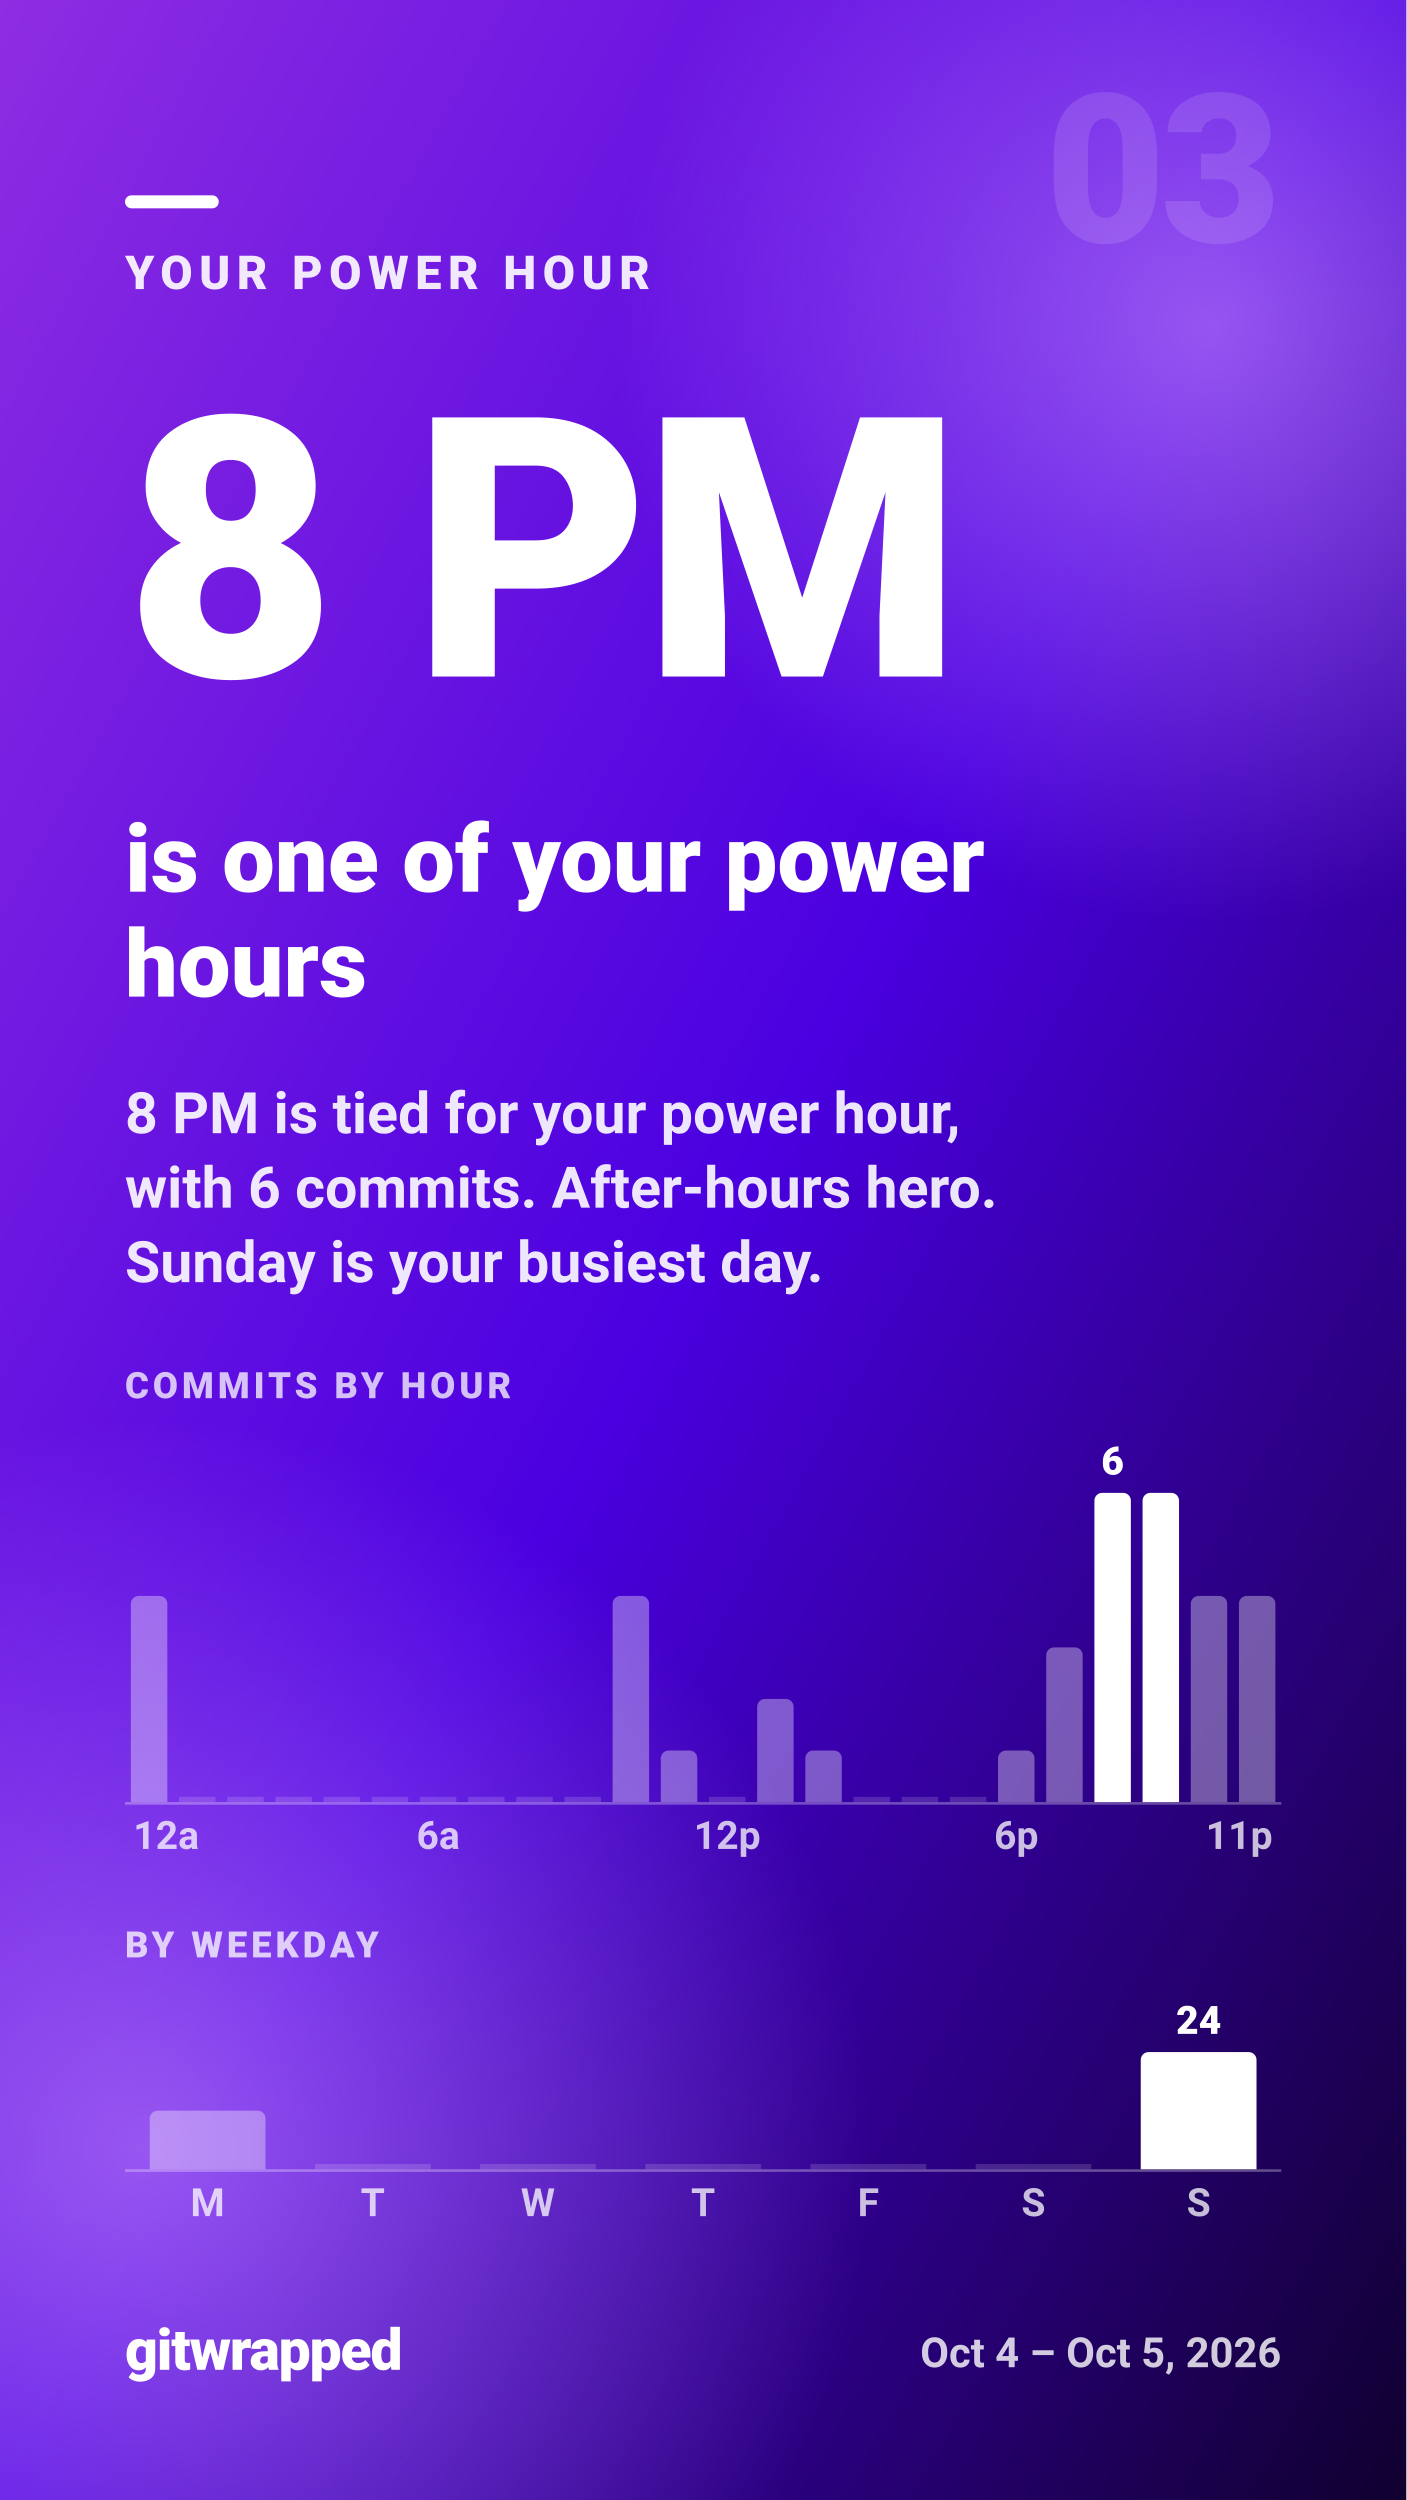
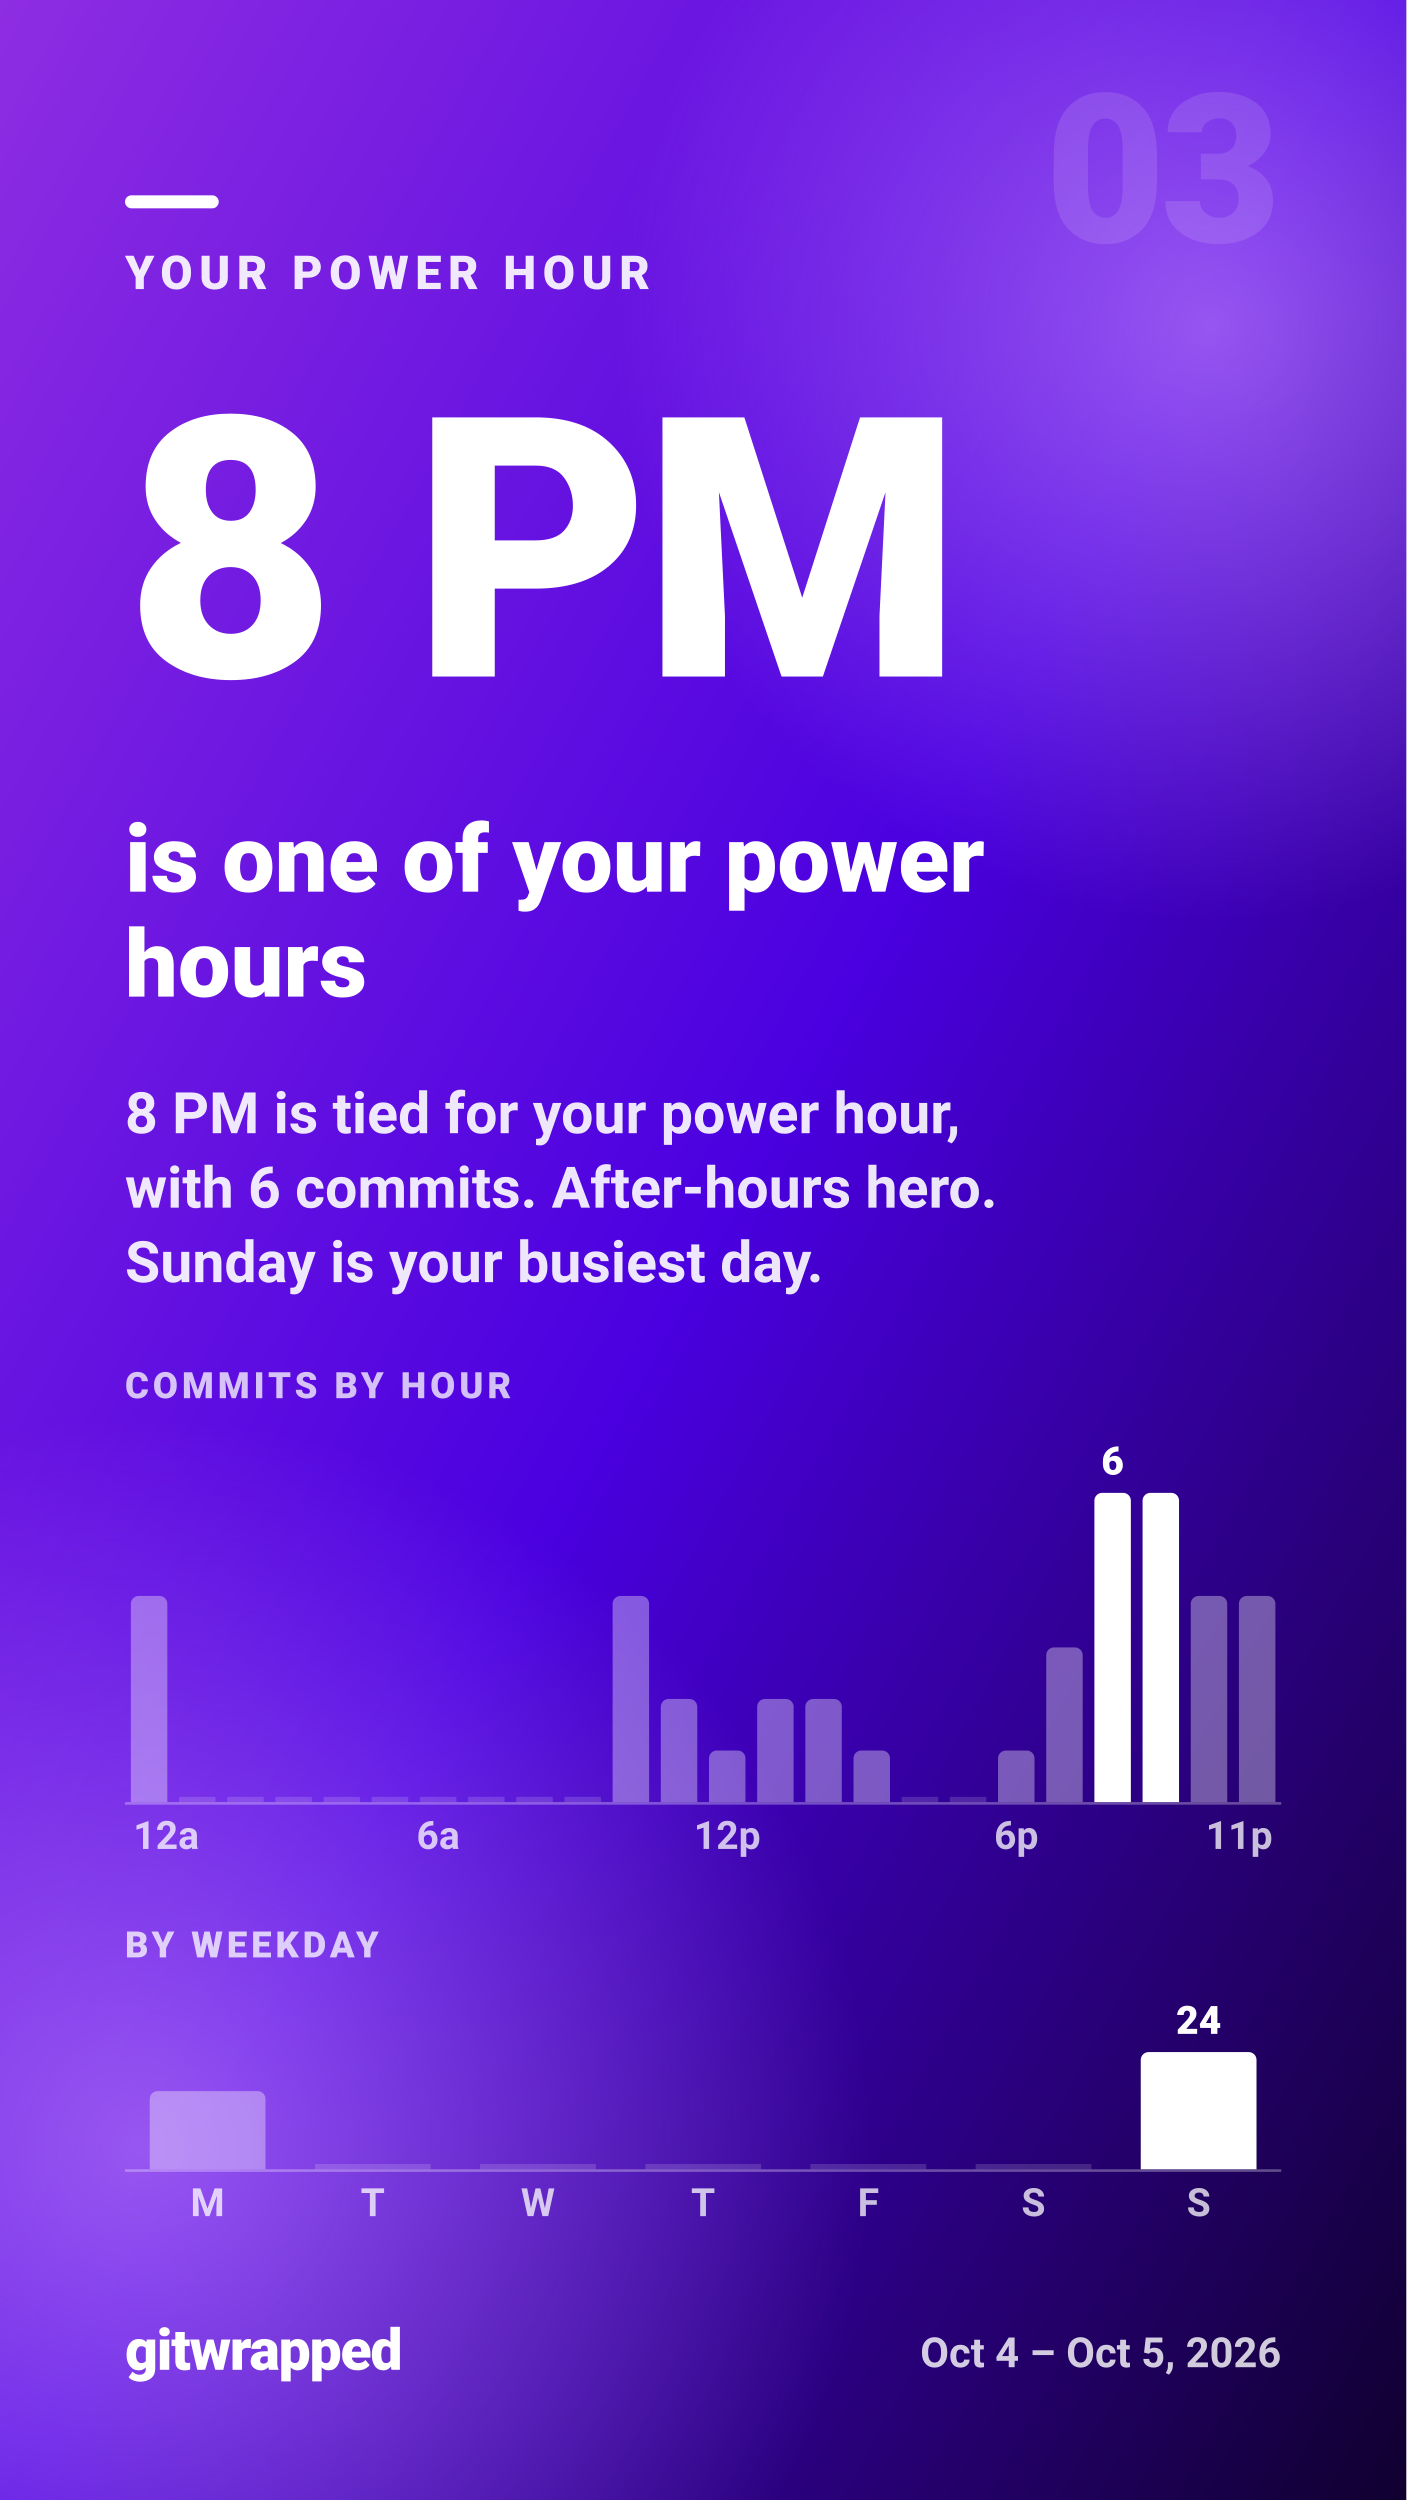
<svg xmlns="http://www.w3.org/2000/svg" width="1080" height="1920" viewBox="0 0 1080 1920" role="img" aria-label="YOUR POWER HOUR — 8 PM — is one of your power hours">
  <defs>
    <linearGradient id="gw-peak-hour-bg" x1="0" y1="0" x2="1" y2="1">
      <stop offset="0.00" stop-color="#8e2de2" />
      <stop offset="0.50" stop-color="#4a00e0" />
      <stop offset="1.00" stop-color="#10002f" />
    </linearGradient>
    <radialGradient id="gw-peak-hour-glow">
      <stop offset="0" stop-color="#d59bff" stop-opacity="0.55" />
      <stop offset="1" stop-color="#d59bff" stop-opacity="0" />
    </radialGradient>
  </defs>
  <rect width="1080" height="1920" fill="url(#gw-peak-hour-bg)" />
  <circle cx="930" cy="250" r="460" fill="url(#gw-peak-hour-glow)" />
  <circle cx="110" cy="1650" r="560" fill="url(#gw-peak-hour-glow)" />
  <g fill="#ffffff" font-family="system-ui, -apple-system, 'Segoe UI', Roboto, Helvetica, Arial, sans-serif">
    <text x="984" y="186" font-size="160" font-weight="900" fill-opacity="0.12" text-anchor="end" letter-spacing="-4">03</text>
    <rect x="96" y="150" width="72" height="10" rx="5" fill="#ffffff" />
    <text x="96" y="222" font-size="36" font-weight="800" fill-opacity="0.9" letter-spacing="5">YOUR POWER HOUR</text>
    <text x="96" y="519.6" font-size="280" font-weight="900" letter-spacing="-5.6">8 PM</text>
    <text x="96" y="684.8" font-size="72" font-weight="800">is one of your power</text>
    <text x="96" y="765.4" font-size="72" font-weight="800">hours</text>
    <text x="96" y="870.3" font-size="44" font-weight="600" fill-opacity="0.9">8 PM is tied for your power hour,</text>
    <text x="96" y="927.5" font-size="44" font-weight="600" fill-opacity="0.9">with 6 commits. After-hours hero.</text>
    <text x="96" y="984.7" font-size="44" font-weight="600" fill-opacity="0.9">Sunday is your busiest day.</text>
    <text x="96" y="1073.8" font-size="28" font-weight="800" fill-opacity="0.75" letter-spacing="3">COMMITS BY HOUR</text>
    <path d="M100.5 1384V1231.7A6 6 0 0 1 106.5 1225.7H122.5A6 6 0 0 1 128.5 1231.7V1384Z" fill-opacity="0.35" />
    <rect x="137.5" y="1380" width="28" height="4" fill-opacity="0.15" />
    <rect x="174.5" y="1380" width="28" height="4" fill-opacity="0.15" />
    <rect x="211.5" y="1380" width="28" height="4" fill-opacity="0.15" />
    <rect x="248.5" y="1380" width="28" height="4" fill-opacity="0.15" />
    <rect x="285.5" y="1380" width="28" height="4" fill-opacity="0.15" />
    <rect x="322.5" y="1380" width="28" height="4" fill-opacity="0.15" />
    <rect x="359.5" y="1380" width="28" height="4" fill-opacity="0.15" />
    <rect x="396.5" y="1380" width="28" height="4" fill-opacity="0.15" />
    <rect x="433.5" y="1380" width="28" height="4" fill-opacity="0.15" />
    <path d="M470.5 1384V1231.7A6 6 0 0 1 476.5 1225.7H492.5A6 6 0 0 1 498.5 1231.7V1384Z" fill-opacity="0.35" />
-     <path d="M507.5 1384V1350.4A6 6 0 0 1 513.5 1344.4H529.5A6 6 0 0 1 535.5 1350.4V1384Z" fill-opacity="0.35" />
-     <rect x="544.5" y="1380" width="28" height="4" fill-opacity="0.15" />
+     <path d="M507.5 1384V1310.8A6 6 0 0 1 513.5 1304.8H529.5A6 6 0 0 1 535.5 1310.8V1384Z" fill-opacity="0.35" />
+     <path d="M544.5 1384V1350.4A6 6 0 0 1 550.5 1344.4H566.5A6 6 0 0 1 572.5 1350.4V1384Z" fill-opacity="0.35" />
    <path d="M581.5 1384V1310.8A6 6 0 0 1 587.5 1304.8H603.5A6 6 0 0 1 609.5 1310.8V1384Z" fill-opacity="0.35" />
-     <path d="M618.5 1384V1350.4A6 6 0 0 1 624.5 1344.4H640.5A6 6 0 0 1 646.5 1350.4V1384Z" fill-opacity="0.35" />
-     <rect x="655.5" y="1380" width="28" height="4" fill-opacity="0.15" />
+     <path d="M618.5 1384V1310.8A6 6 0 0 1 624.5 1304.8H640.5A6 6 0 0 1 646.5 1310.8V1384Z" fill-opacity="0.35" />
+     <path d="M655.5 1384V1350.4A6 6 0 0 1 661.5 1344.4H677.5A6 6 0 0 1 683.5 1350.4V1384Z" fill-opacity="0.35" />
    <rect x="692.5" y="1380" width="28" height="4" fill-opacity="0.15" />
    <rect x="729.5" y="1380" width="28" height="4" fill-opacity="0.15" />
    <path d="M766.5 1384V1350.4A6 6 0 0 1 772.5 1344.4H788.5A6 6 0 0 1 794.5 1350.4V1384Z" fill-opacity="0.35" />
    <path d="M803.5 1384V1271.2A6 6 0 0 1 809.5 1265.2H825.5A6 6 0 0 1 831.5 1271.2V1384Z" fill-opacity="0.35" />
    <path d="M840.5 1384V1152.5A6 6 0 0 1 846.5 1146.5H862.5A6 6 0 0 1 868.5 1152.5V1384Z" />
    <path d="M877.5 1384V1152.5A6 6 0 0 1 883.5 1146.5H899.5A6 6 0 0 1 905.5 1152.5V1384Z" />
    <path d="M914.5 1384V1231.7A6 6 0 0 1 920.5 1225.7H936.5A6 6 0 0 1 942.5 1231.7V1384Z" fill-opacity="0.35" />
    <path d="M951.5 1384V1231.7A6 6 0 0 1 957.5 1225.7H973.5A6 6 0 0 1 979.5 1231.7V1384Z" fill-opacity="0.35" />
    <rect x="96" y="1384" width="888" height="2" fill-opacity="0.3" />
    <text x="854.5" y="1132.5" font-size="30" font-weight="800" text-anchor="middle">6</text>
    <text x="127.6" y="1420" font-size="30" font-weight="700" fill-opacity="0.75" text-anchor="middle">12a</text>
    <text x="336.5" y="1420" font-size="30" font-weight="700" fill-opacity="0.75" text-anchor="middle">6a</text>
    <text x="558.5" y="1420" font-size="30" font-weight="700" fill-opacity="0.75" text-anchor="middle">12p</text>
    <text x="780.5" y="1420" font-size="30" font-weight="700" fill-opacity="0.75" text-anchor="middle">6p</text>
    <text x="951.7" y="1420" font-size="30" font-weight="700" fill-opacity="0.75" text-anchor="middle">11p</text>
    <text x="96" y="1503.3" font-size="28" font-weight="800" fill-opacity="0.75" letter-spacing="3">BY WEEKDAY</text>
-     <path d="M115 1666V1627A6 6 0 0 1 121 1621H197.9A6 6 0 0 1 203.9 1627V1666Z" fill-opacity="0.35" />
+     <path d="M115 1666V1612A6 6 0 0 1 121 1606H197.9A6 6 0 0 1 203.9 1612V1666Z" fill-opacity="0.35" />
    <rect x="241.9" y="1662" width="88.9" height="4" fill-opacity="0.15" />
    <rect x="368.7" y="1662" width="88.9" height="4" fill-opacity="0.15" />
    <rect x="495.6" y="1662" width="88.9" height="4" fill-opacity="0.15" />
    <rect x="622.4" y="1662" width="88.9" height="4" fill-opacity="0.15" />
    <rect x="749.3" y="1662" width="88.9" height="4" fill-opacity="0.15" />
    <path d="M876.1 1666V1582A6 6 0 0 1 882.1 1576H959A6 6 0 0 1 965 1582V1666Z" />
    <rect x="96" y="1666" width="888" height="2" fill-opacity="0.3" />
    <text x="920.6" y="1562" font-size="30" font-weight="800" text-anchor="middle">24</text>
    <text x="159.4" y="1702" font-size="30" font-weight="700" fill-opacity="0.75" text-anchor="middle">M</text>
    <text x="286.3" y="1702" font-size="30" font-weight="700" fill-opacity="0.75" text-anchor="middle">T</text>
    <text x="413.1" y="1702" font-size="30" font-weight="700" fill-opacity="0.75" text-anchor="middle">W</text>
    <text x="540" y="1702" font-size="30" font-weight="700" fill-opacity="0.75" text-anchor="middle">T</text>
    <text x="666.9" y="1702" font-size="30" font-weight="700" fill-opacity="0.75" text-anchor="middle">F</text>
    <text x="793.7" y="1702" font-size="30" font-weight="700" fill-opacity="0.75" text-anchor="middle">S</text>
    <text x="920.6" y="1702" font-size="30" font-weight="700" fill-opacity="0.75" text-anchor="middle">S</text>
    <text x="96" y="1820" font-size="44" font-weight="900" letter-spacing="-1">gitwrapped</text>
    <text x="984" y="1818" font-size="32" font-weight="600" fill-opacity="0.8" text-anchor="end">Oct 4 – Oct 5, 2026</text>
  </g>
</svg>
